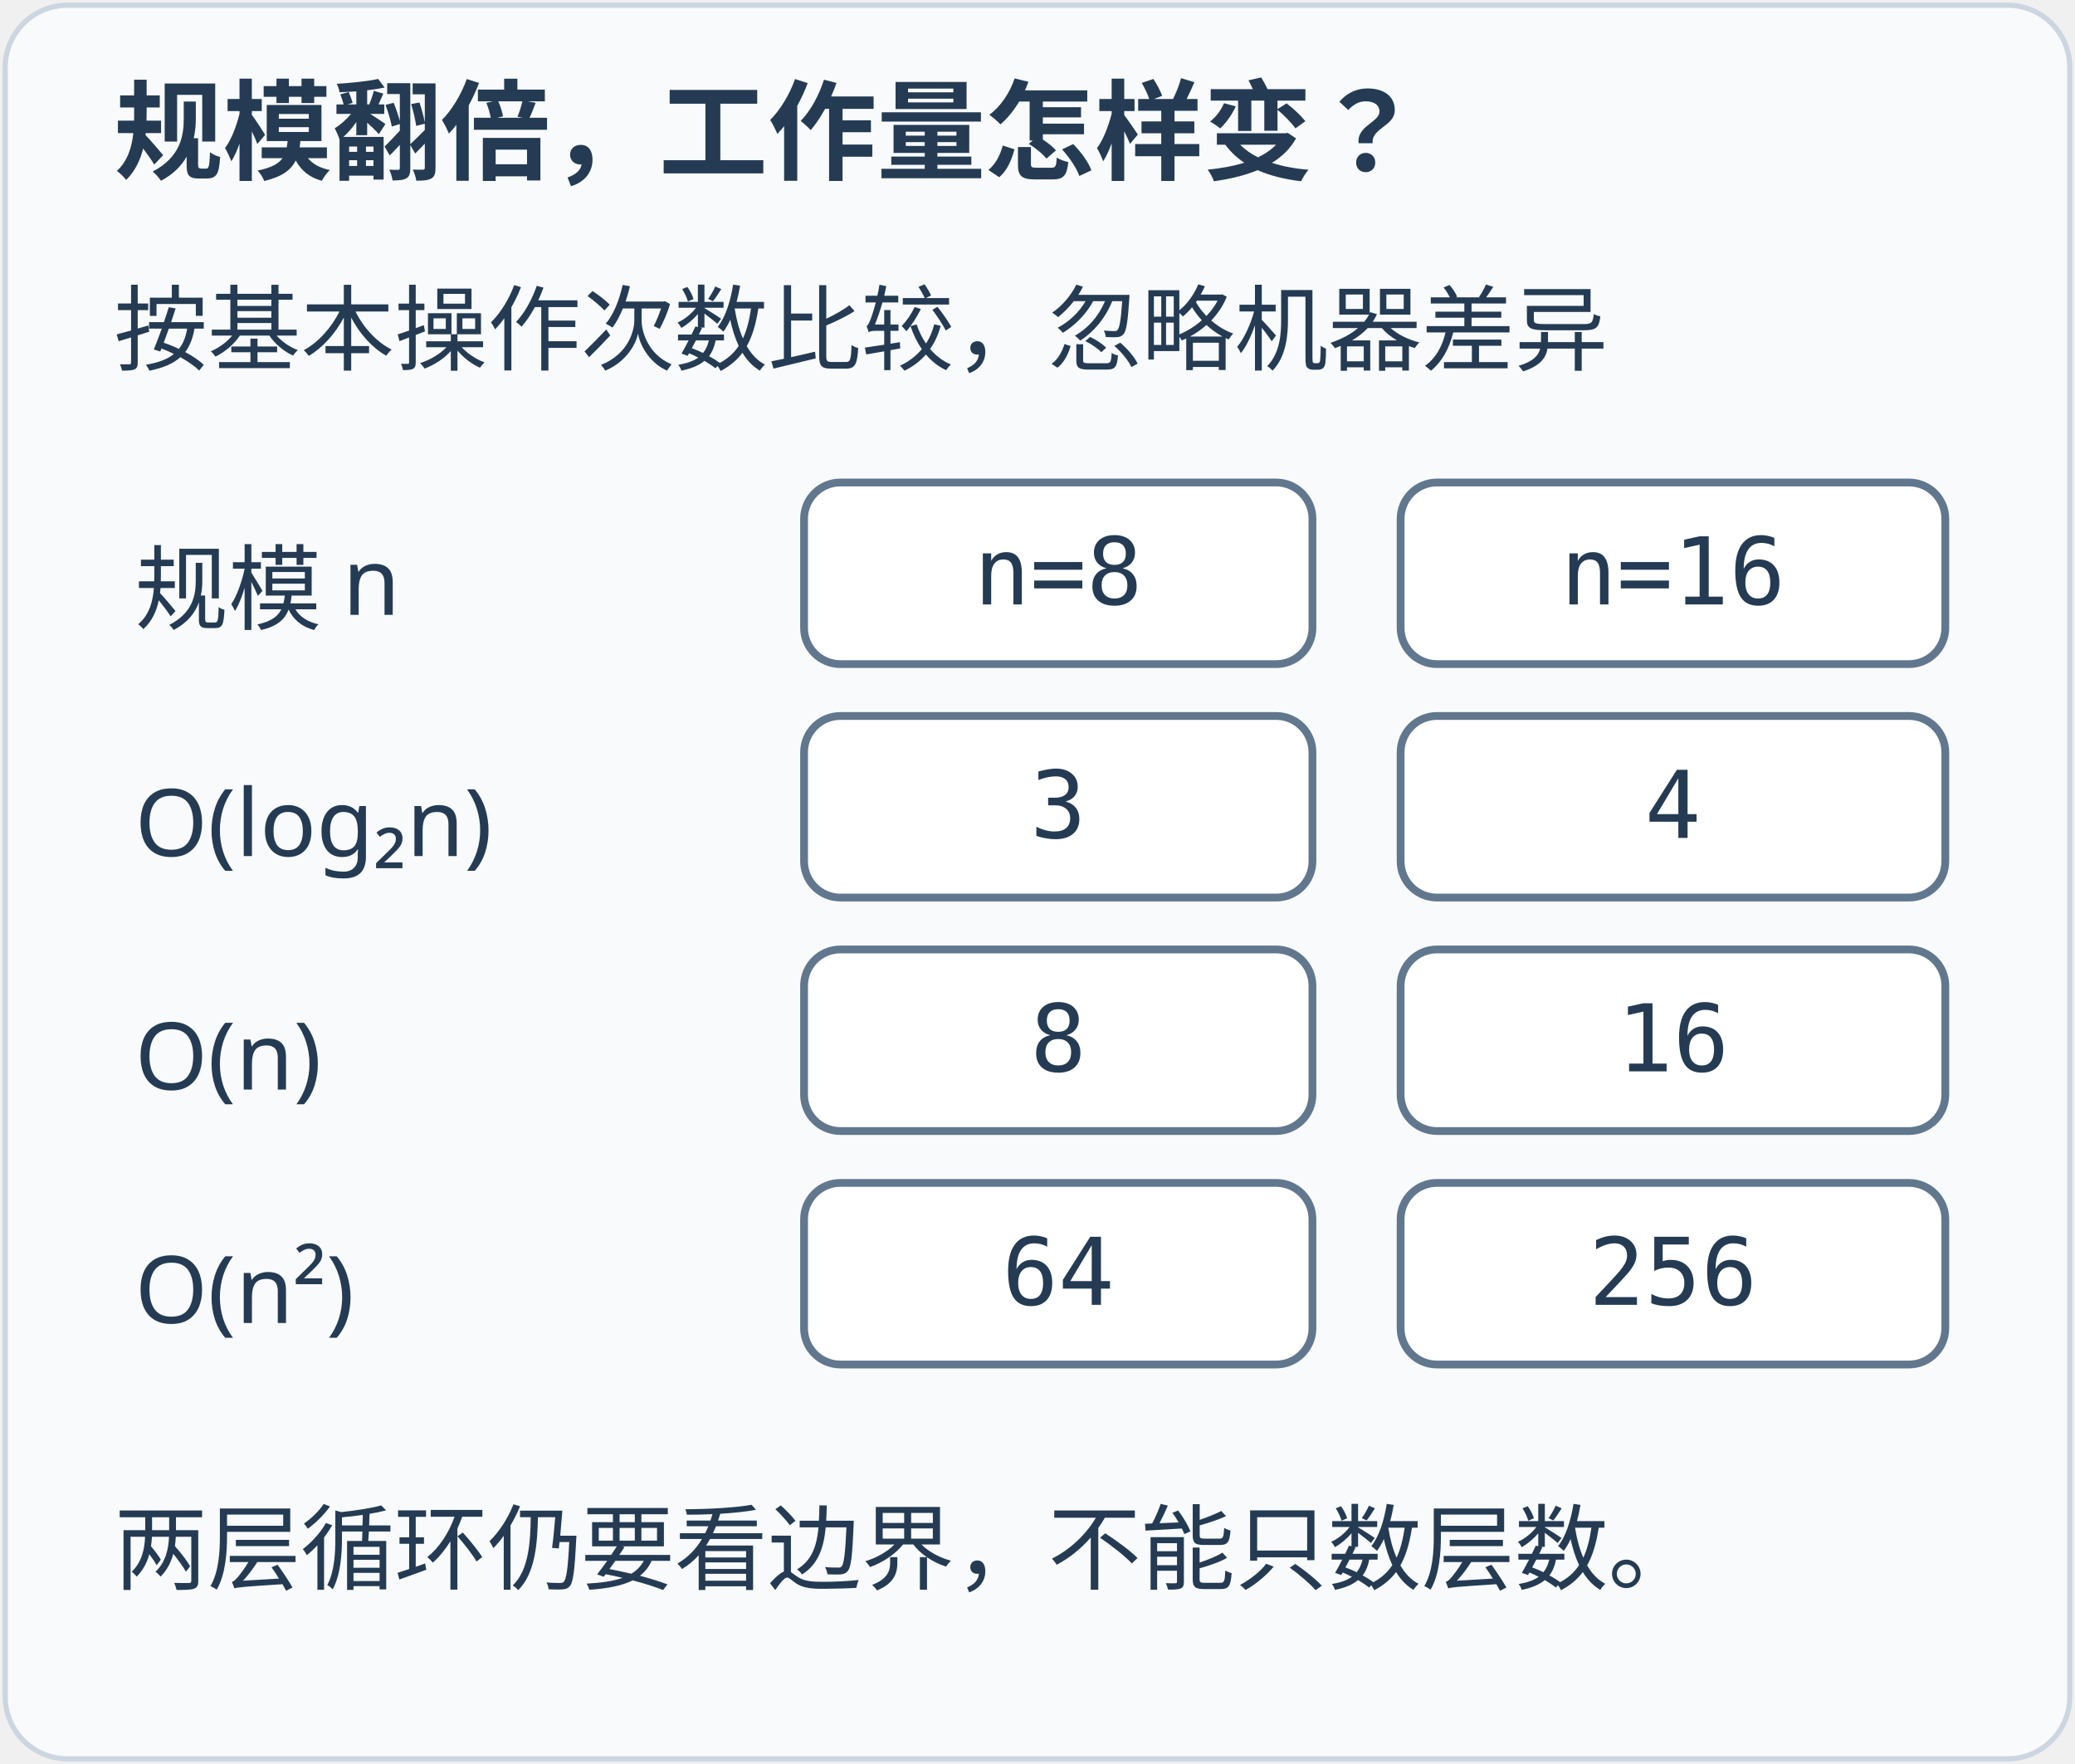
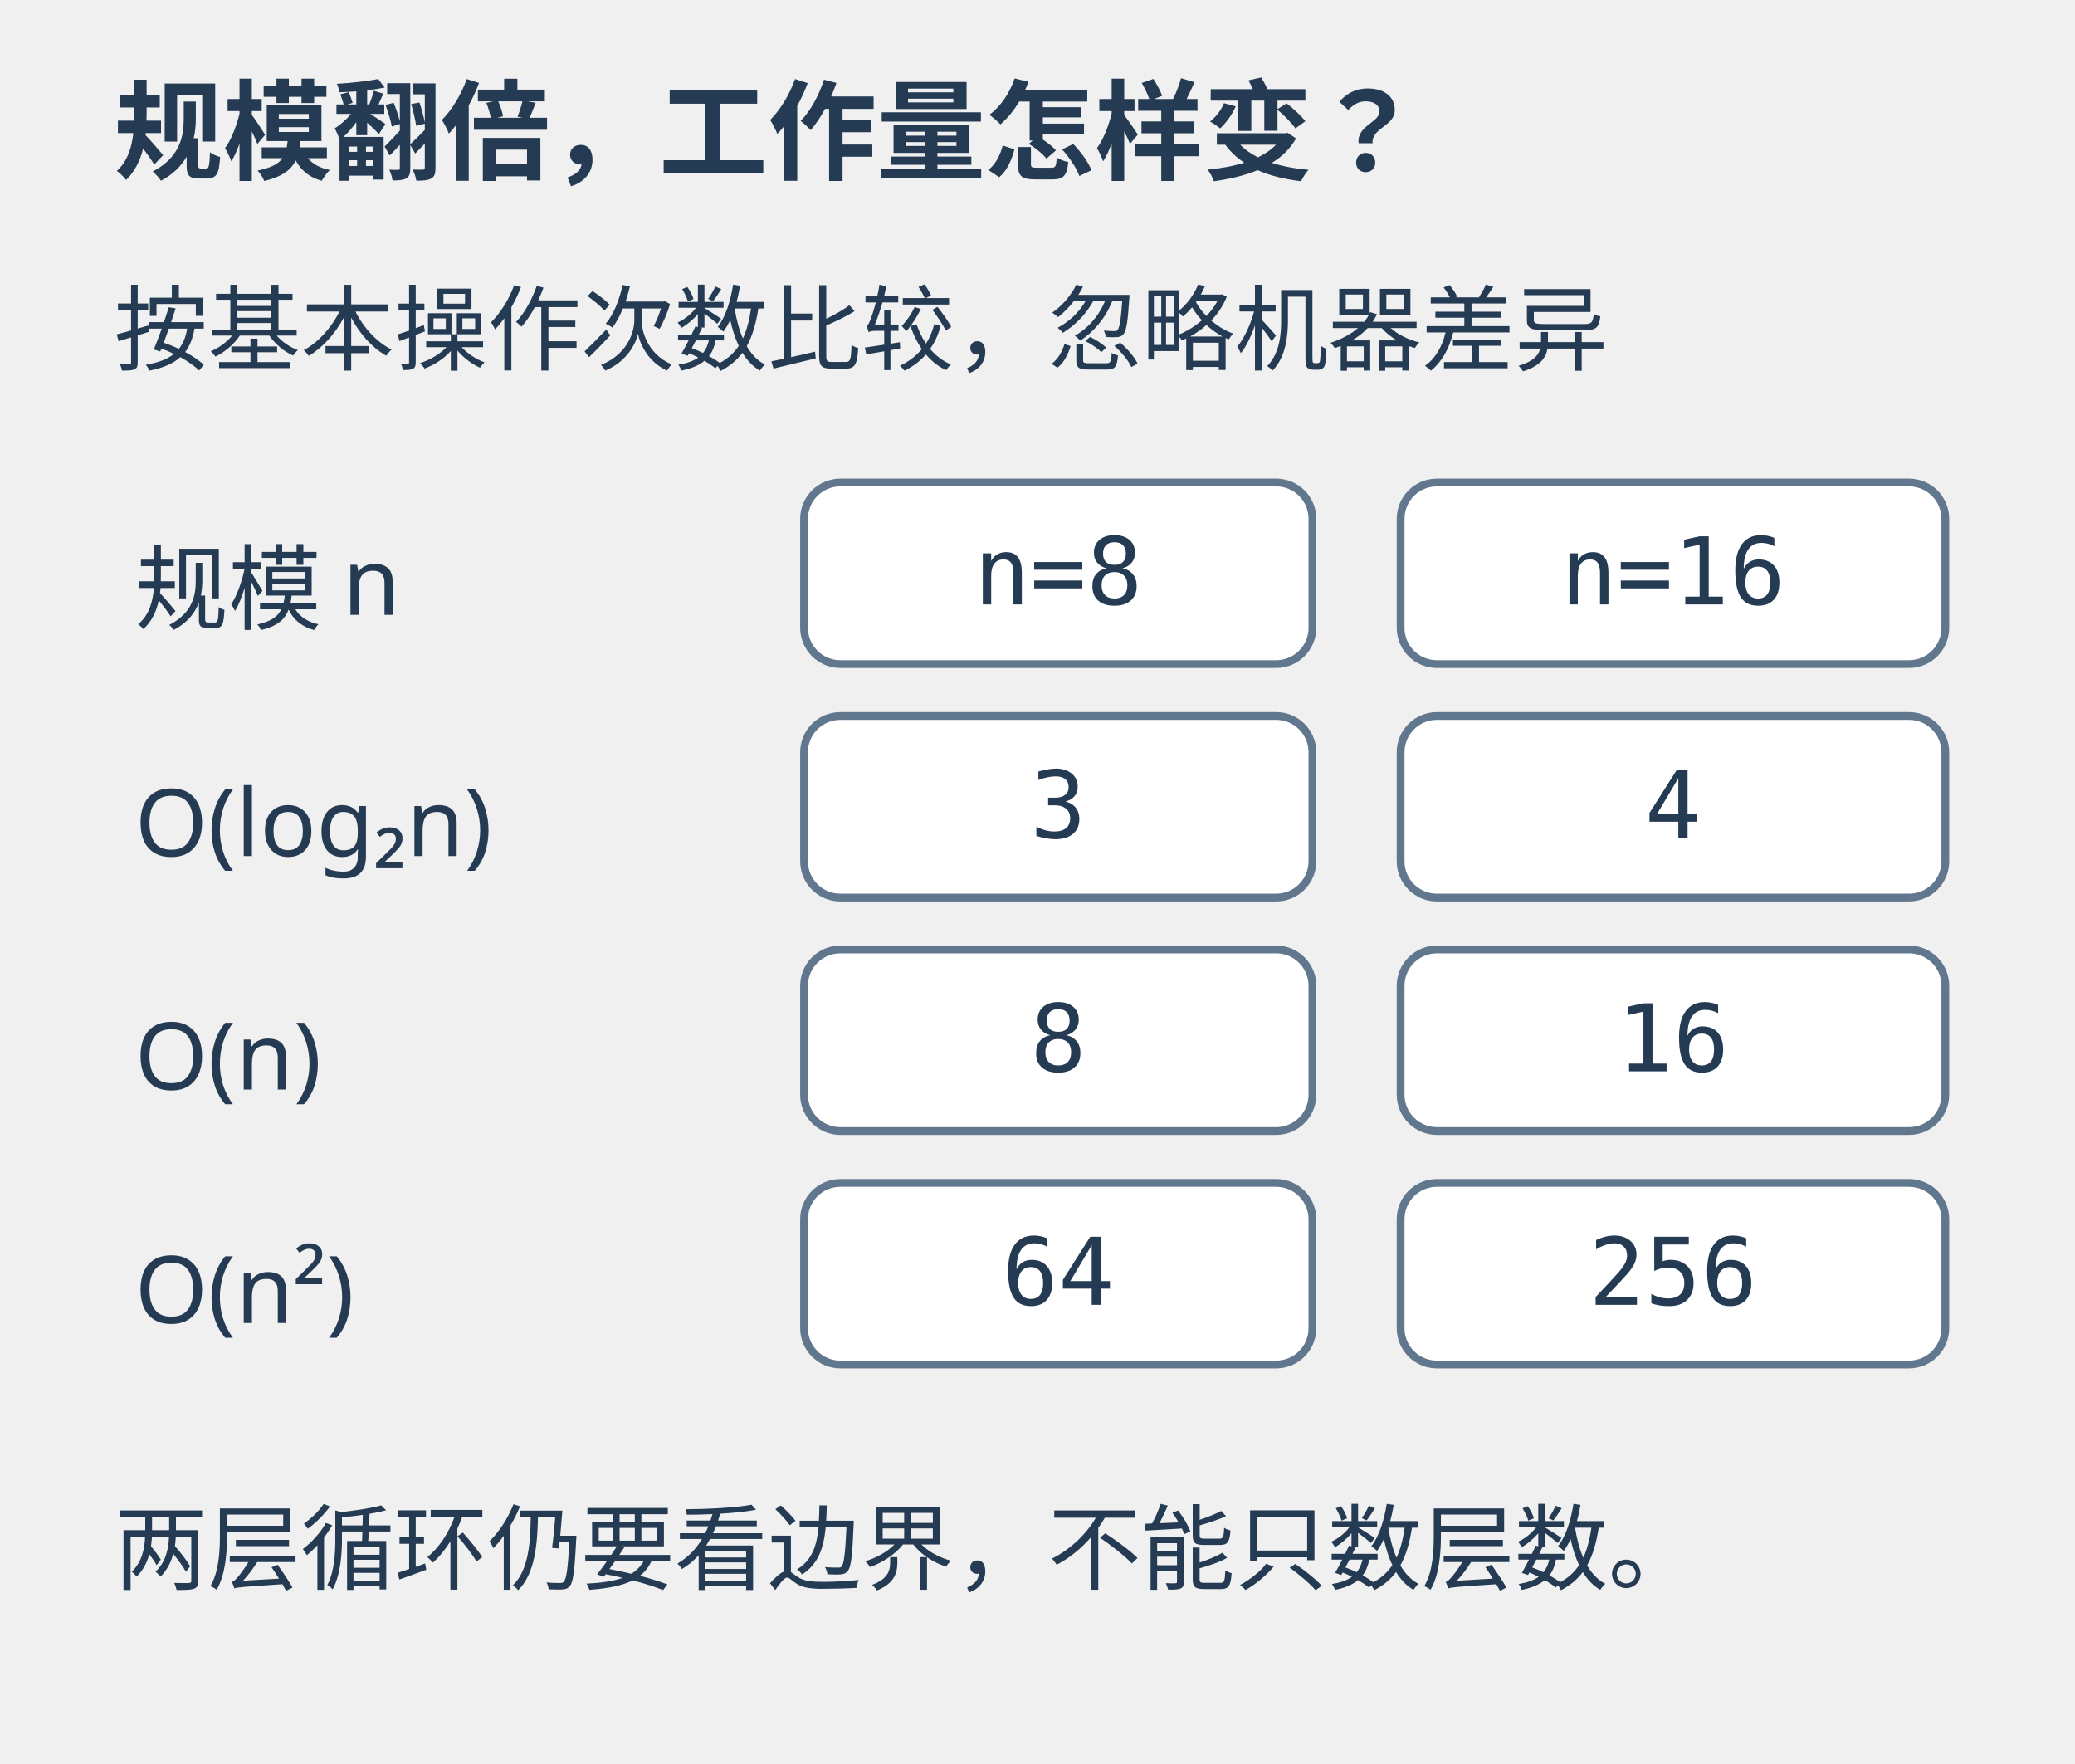
<svg xmlns="http://www.w3.org/2000/svg" viewBox="0 0 400 340" role="img" aria-labelledby="title desc" width="400" height="340">
  <defs>
    <style>text{font:18px system-ui,"Microsoft YaHei",sans-serif;fill:#243b53}.title{font-weight:700;font-size:21px}.mono{font-family:ui-monospace,Consolas,monospace}.box{fill:#fff;stroke:#61778e;stroke-width:1.5}.hi{fill:#ddf5ed;stroke:#087f70;stroke-width:2}.bg{fill:#f8fafc;stroke:#ccd6e0}.line{fill:none;stroke:#37648b;stroke-width:2;marker-end:url(#a)}.edge{fill:none;stroke:#61778e;stroke-width:2}.weight{paint-order:stroke;stroke:#f8fafc;stroke-width:7px;stroke-linejoin:round;fill:#175ea8;font-weight:700}@media(prefers-color-scheme:dark){text{fill:#e6edf5}.bg{fill:#142234;stroke:#42596f}.box{fill:#1b3045;stroke:#9ab0c5}.hi{fill:#17483e;stroke:#5ddcc1}.line,.edge{stroke:#a3c6ee}.weight{stroke:#142234;fill:#b6d9ff}}</style>
    <marker id="a" viewBox="0 0 10 10" refX="9" refY="5" markerWidth="6" markerHeight="6" orient="auto">
      <path d="M0 0L10 5L0 10Z" fill="#527ea9" />
    </marker>
  </defs>
-   <rect x="1" y="1" width="398" height="338" rx="12" class="bg" />
  <text x="22" y="33" class="title" text-anchor="start">规模翻倍，工作量怎样变？</text>
  <text x="22" y="70" class="" text-anchor="start">按基本操作次数比较，忽略机器差异</text>
  <text x="26" y="120" class="" text-anchor="start">规模 n</text>
  <rect x="155" y="93" width="98" height="35" rx="7" class="box" />
  <text x="204.0" y="116.5" class="mono" text-anchor="middle">n=8</text>
  <rect x="270" y="93" width="105" height="35" rx="7" class="box" />
  <text x="322.5" y="116.5" class="mono" text-anchor="middle">n=16</text>
  <text x="26" y="165" class="" text-anchor="start">O(log₂n)</text>
  <rect x="155" y="138" width="98" height="35" rx="7" class="box" />
  <text x="204.0" y="161.5" class="mono" text-anchor="middle">3</text>
  <rect x="270" y="138" width="105" height="35" rx="7" class="box" />
  <text x="322.5" y="161.5" class="mono" text-anchor="middle">4</text>
  <text x="26" y="210" class="" text-anchor="start">O(n)</text>
  <rect x="155" y="183" width="98" height="35" rx="7" class="box" />
  <text x="204.0" y="206.5" class="mono" text-anchor="middle">8</text>
  <rect x="270" y="183" width="105" height="35" rx="7" class="box" />
  <text x="322.5" y="206.5" class="mono" text-anchor="middle">16</text>
  <text x="26" y="255" class="" text-anchor="start">O(n²)</text>
  <rect x="155" y="228" width="98" height="35" rx="7" class="box" />
  <text x="204.0" y="251.5" class="mono" text-anchor="middle">64</text>
  <rect x="270" y="228" width="105" height="35" rx="7" class="box" />
  <text x="322.5" y="251.5" class="mono" text-anchor="middle">256</text>
  <text x="22" y="305" class="" text-anchor="start">两层循环仍要看边界，不能只数层数。</text>
</svg>
